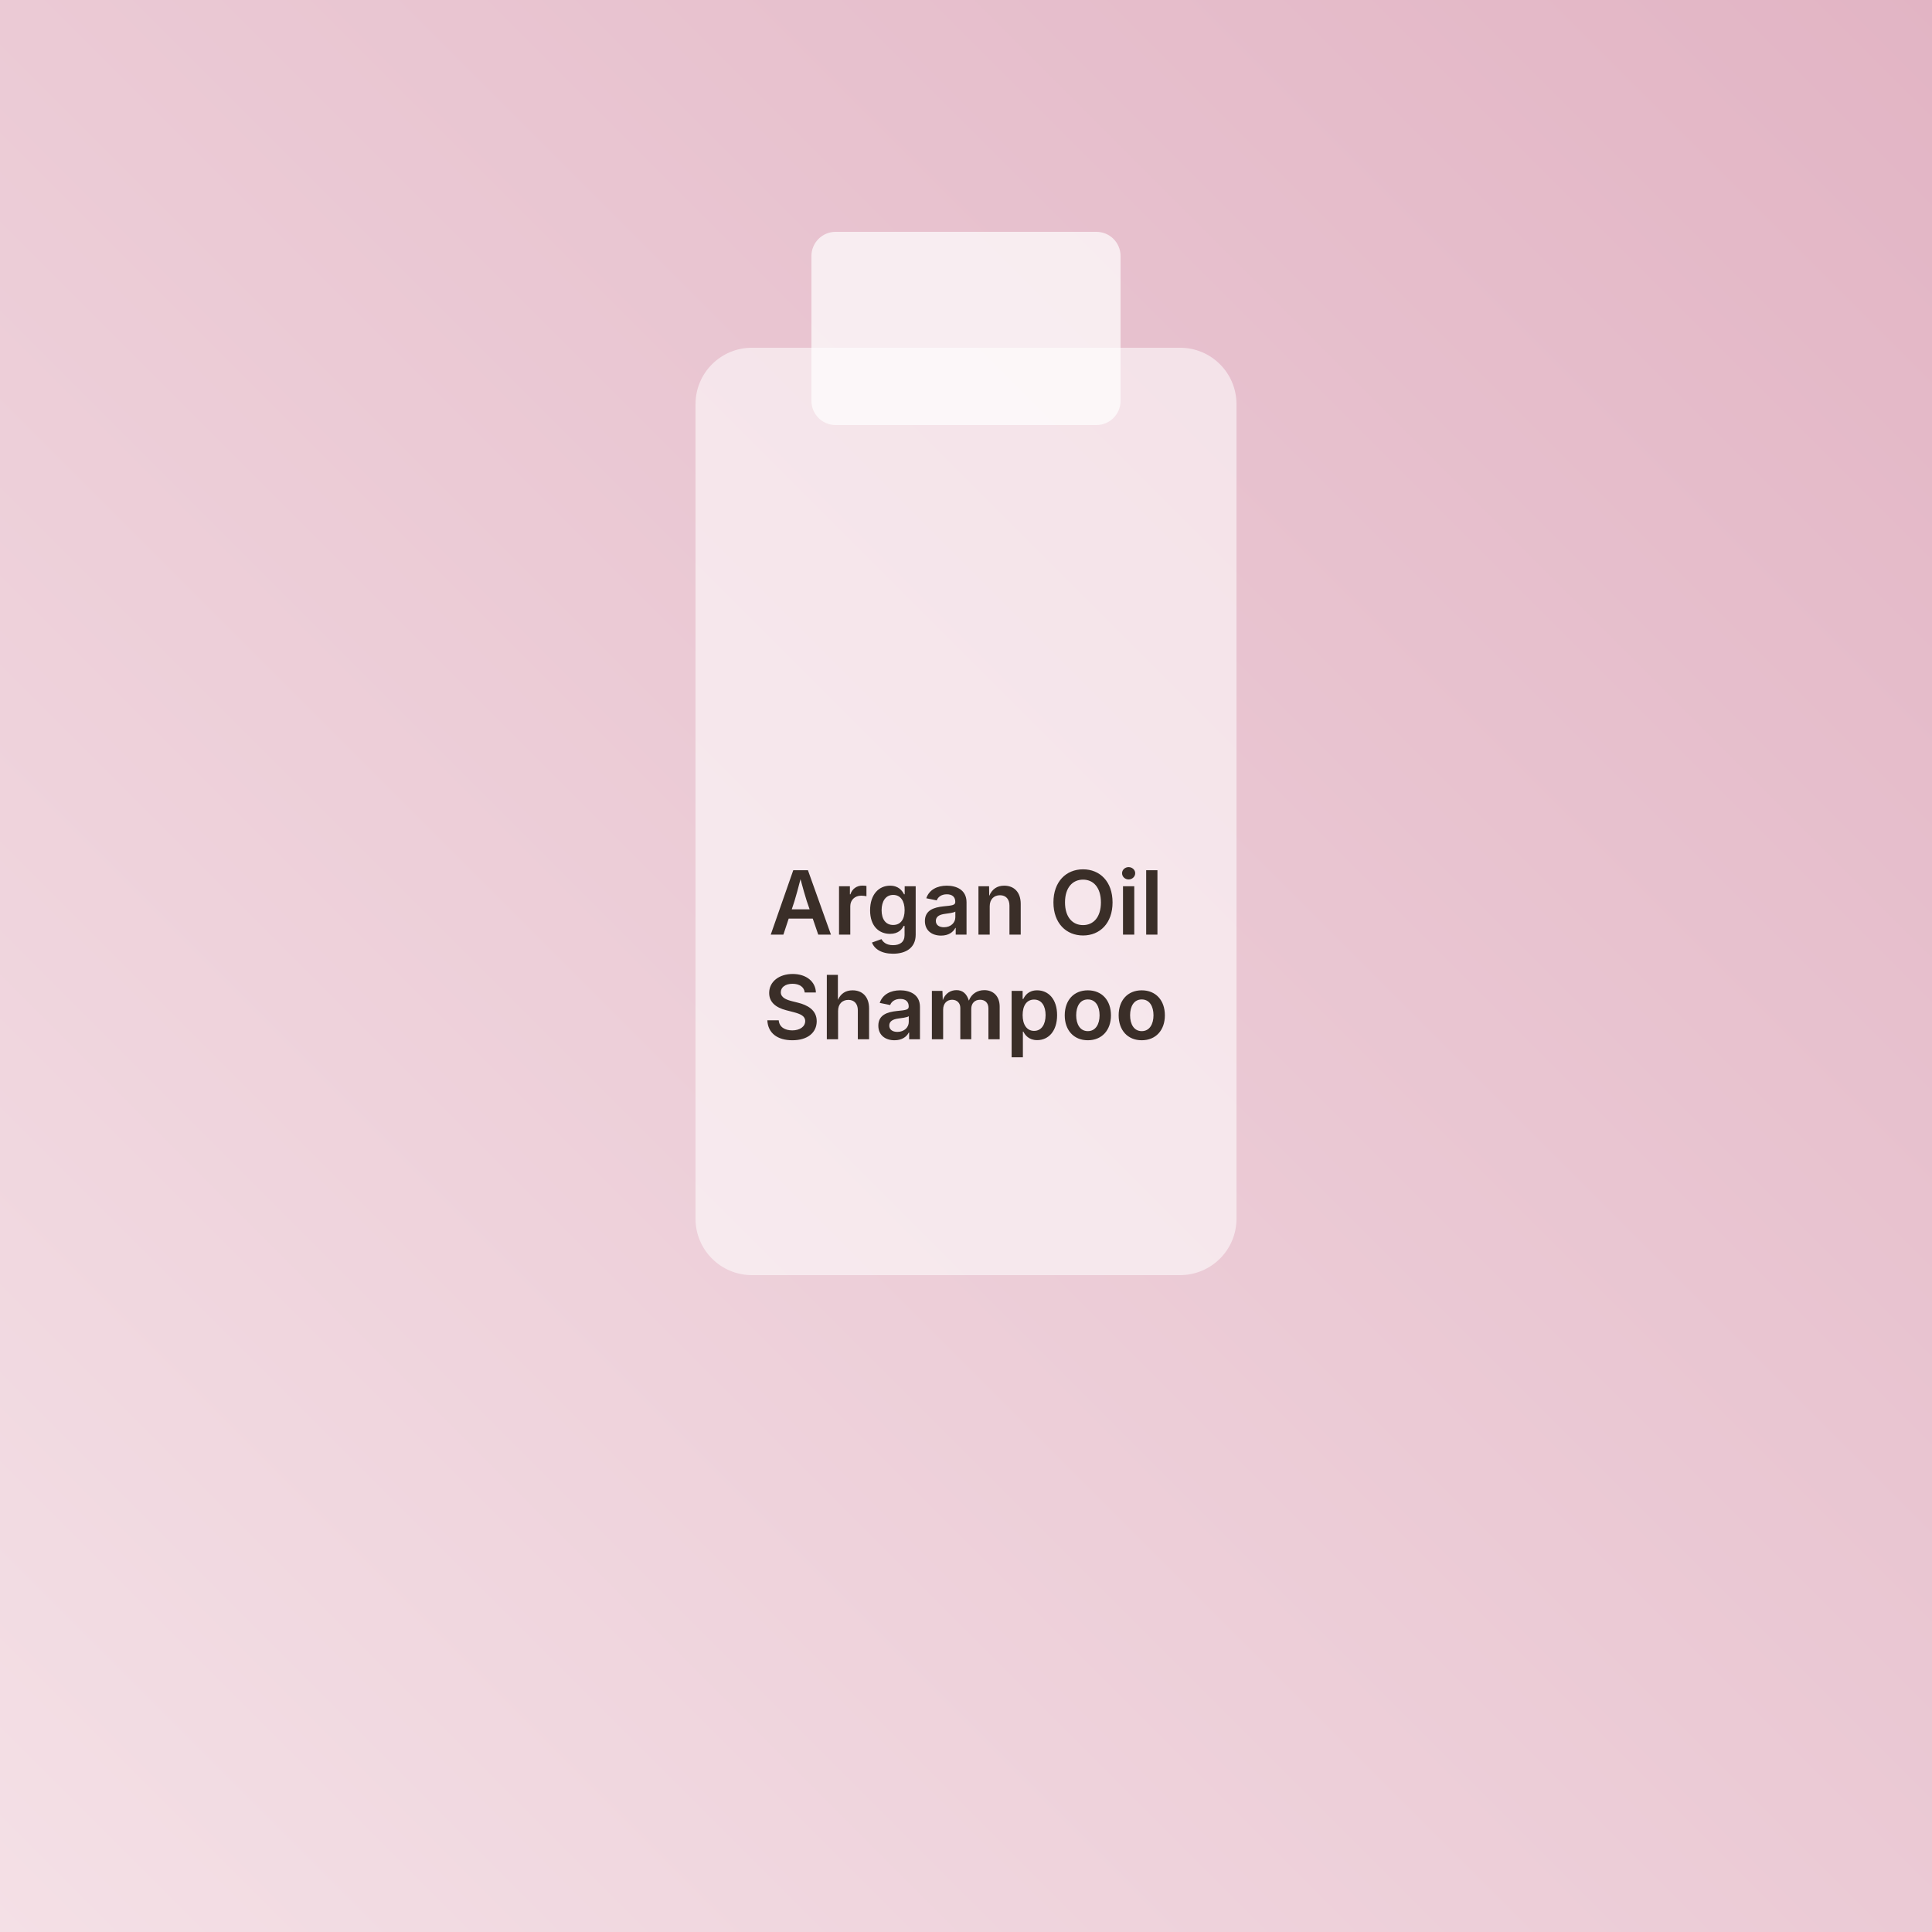
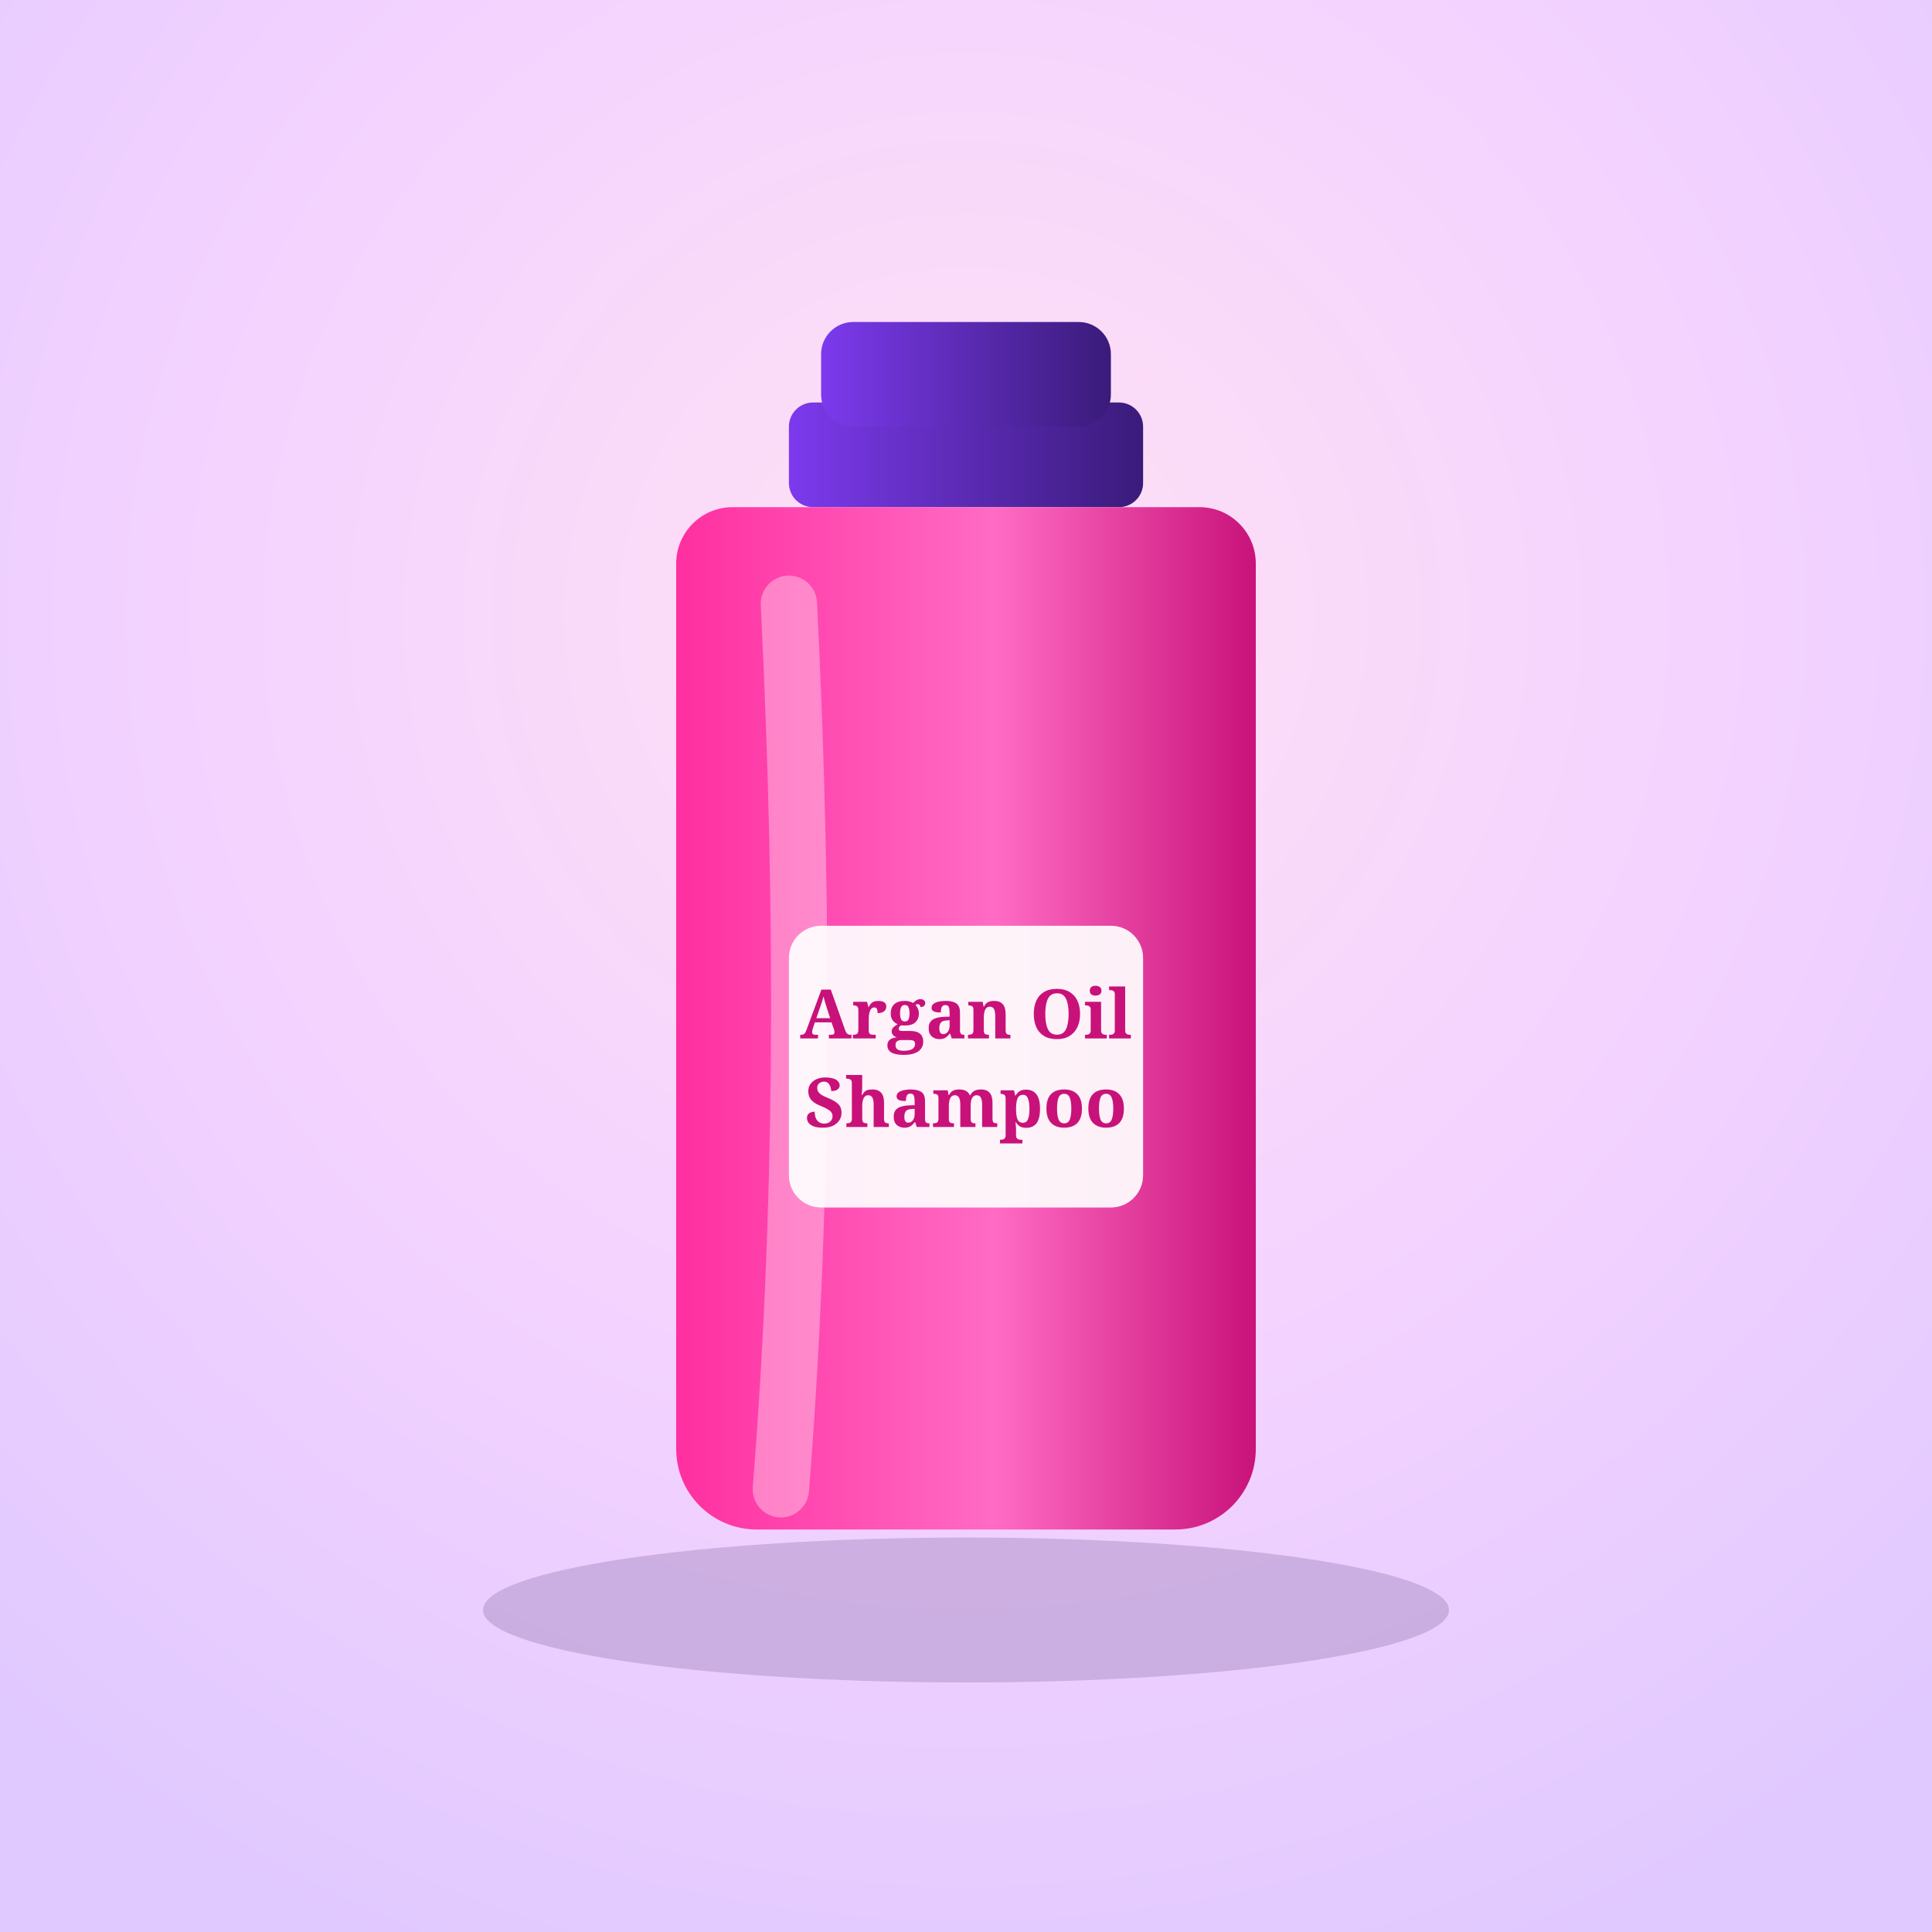
<svg xmlns="http://www.w3.org/2000/svg" width="480" height="480" viewBox="0 0 480 480">
  <defs>
-     <linearGradient id="gh9fsia" x1="0%" y1="100%" x2="100%" y2="0%">
-       <stop offset="0%" stop-color="#f4e0e6" />
-       <stop offset="100%" stop-color="#e2b4c4" />
+     <radialGradient id="bgS1" cx="50%" cy="32%" r="75%">
+       <stop offset="0%" stop-color="#ffe1f4" />
+       <stop offset="55%" stop-color="#f3d2ff" />
+       <stop offset="100%" stop-color="#e0c9ff" />
+     </radialGradient>
+     <linearGradient id="bottleS1" x1="0%" y1="0%" x2="100%" y2="0%">
+       <stop offset="0%" stop-color="#ff2fa0" />
+       <stop offset="55%" stop-color="#ff6bc4" />
+       <stop offset="100%" stop-color="#c8127a" />
+     </linearGradient>
+     <linearGradient id="capS1" x1="0%" y1="0%" x2="100%" y2="0%">
+       <stop offset="0%" stop-color="#7c3aed" />
+       <stop offset="100%" stop-color="#3a1b7a" />
    </linearGradient>
  </defs>
-   <rect width="480" height="480" fill="url(#gh9fsia)" />
-   <rect x="172.8" y="86.4" width="134.4" height="230.4" rx="14" fill="#ffffff" opacity="0.55" />
-   <rect x="201.6" y="57.6" width="76.8" height="48" rx="6" fill="#ffffff" opacity="0.7" />
-   <text x="50%" y="232.2" text-anchor="middle" font-family="Inter, sans-serif" font-size="22" fill="#3a2e28" font-weight="600">Argan Oil</text>
-   <text x="50%" y="258.2" text-anchor="middle" font-family="Inter, sans-serif" font-size="22" fill="#3a2e28" font-weight="600">Shampoo</text>
+   <rect width="480" height="480" fill="url(#bgS1)" />
+   <ellipse cx="240" cy="400" rx="120" ry="18" fill="#3a1b5c" opacity="0.18" />
+   <rect x="196" y="100" width="88" height="26" rx="6" fill="url(#capS1)" />
+   <rect x="204" y="80" width="72" height="26" rx="8" fill="url(#capS1)" />
+   <path d="M182 126 h116 a14 14 0 0 1 14 14 v220 a20 20 0 0 1 -20 20 h-104 a20 20 0 0 1 -20 -20 v-220 a14 14 0 0 1 14 -14 z" fill="url(#bottleS1)" />
+   <path d="M196 150 q6 120 -2 220" stroke="#ffffff" stroke-width="14" stroke-linecap="round" opacity="0.35" fill="none" />
+   <rect x="196" y="230" width="88" height="70" rx="8" fill="#ffffff" opacity="0.92" />
+   <text x="240" y="258" text-anchor="middle" font-family="Georgia, 'Playfair Display', serif" font-size="17" fill="#c8127a" font-weight="700">Argan Oil</text>
+   <text x="240" y="280" text-anchor="middle" font-family="Georgia, 'Playfair Display', serif" font-size="17" fill="#c8127a" font-weight="700">Shampoo</text>
</svg>
